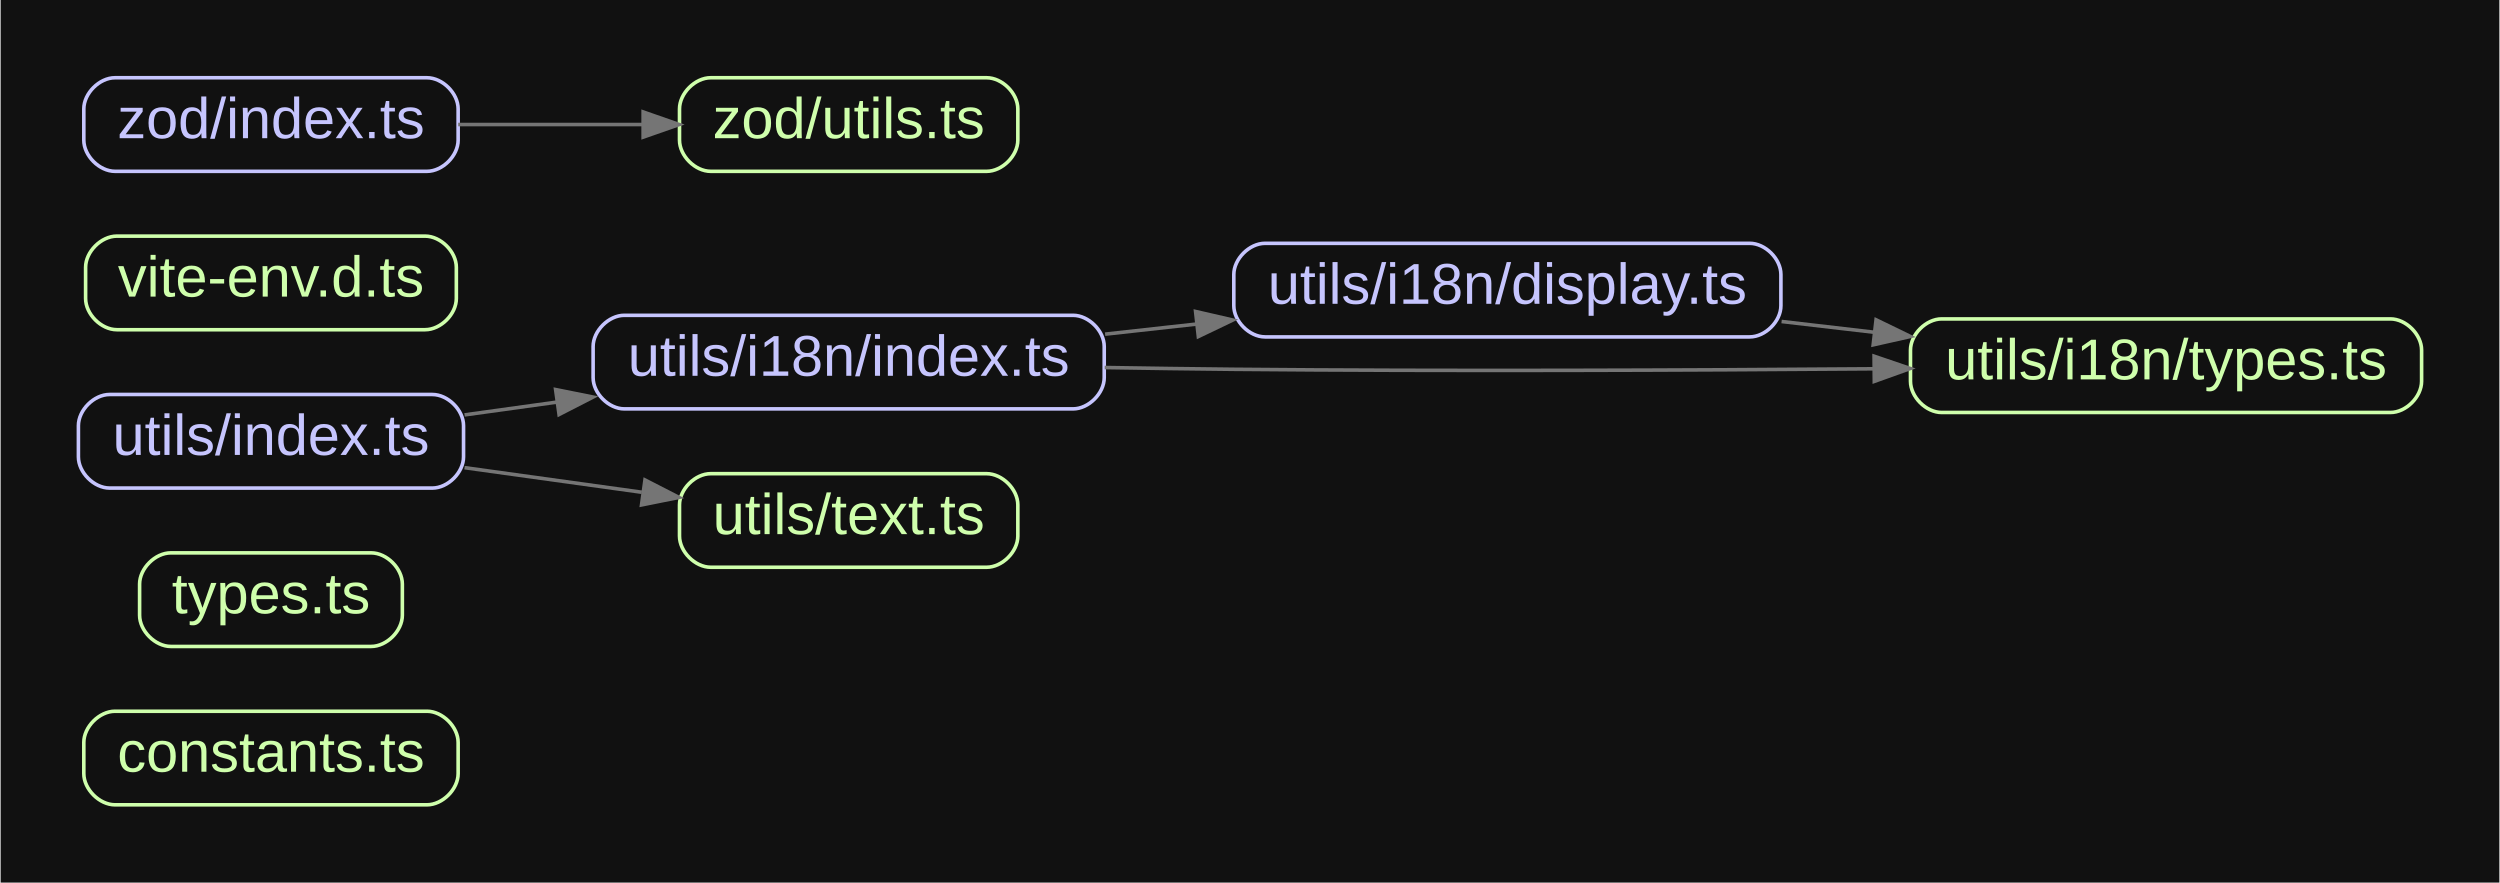
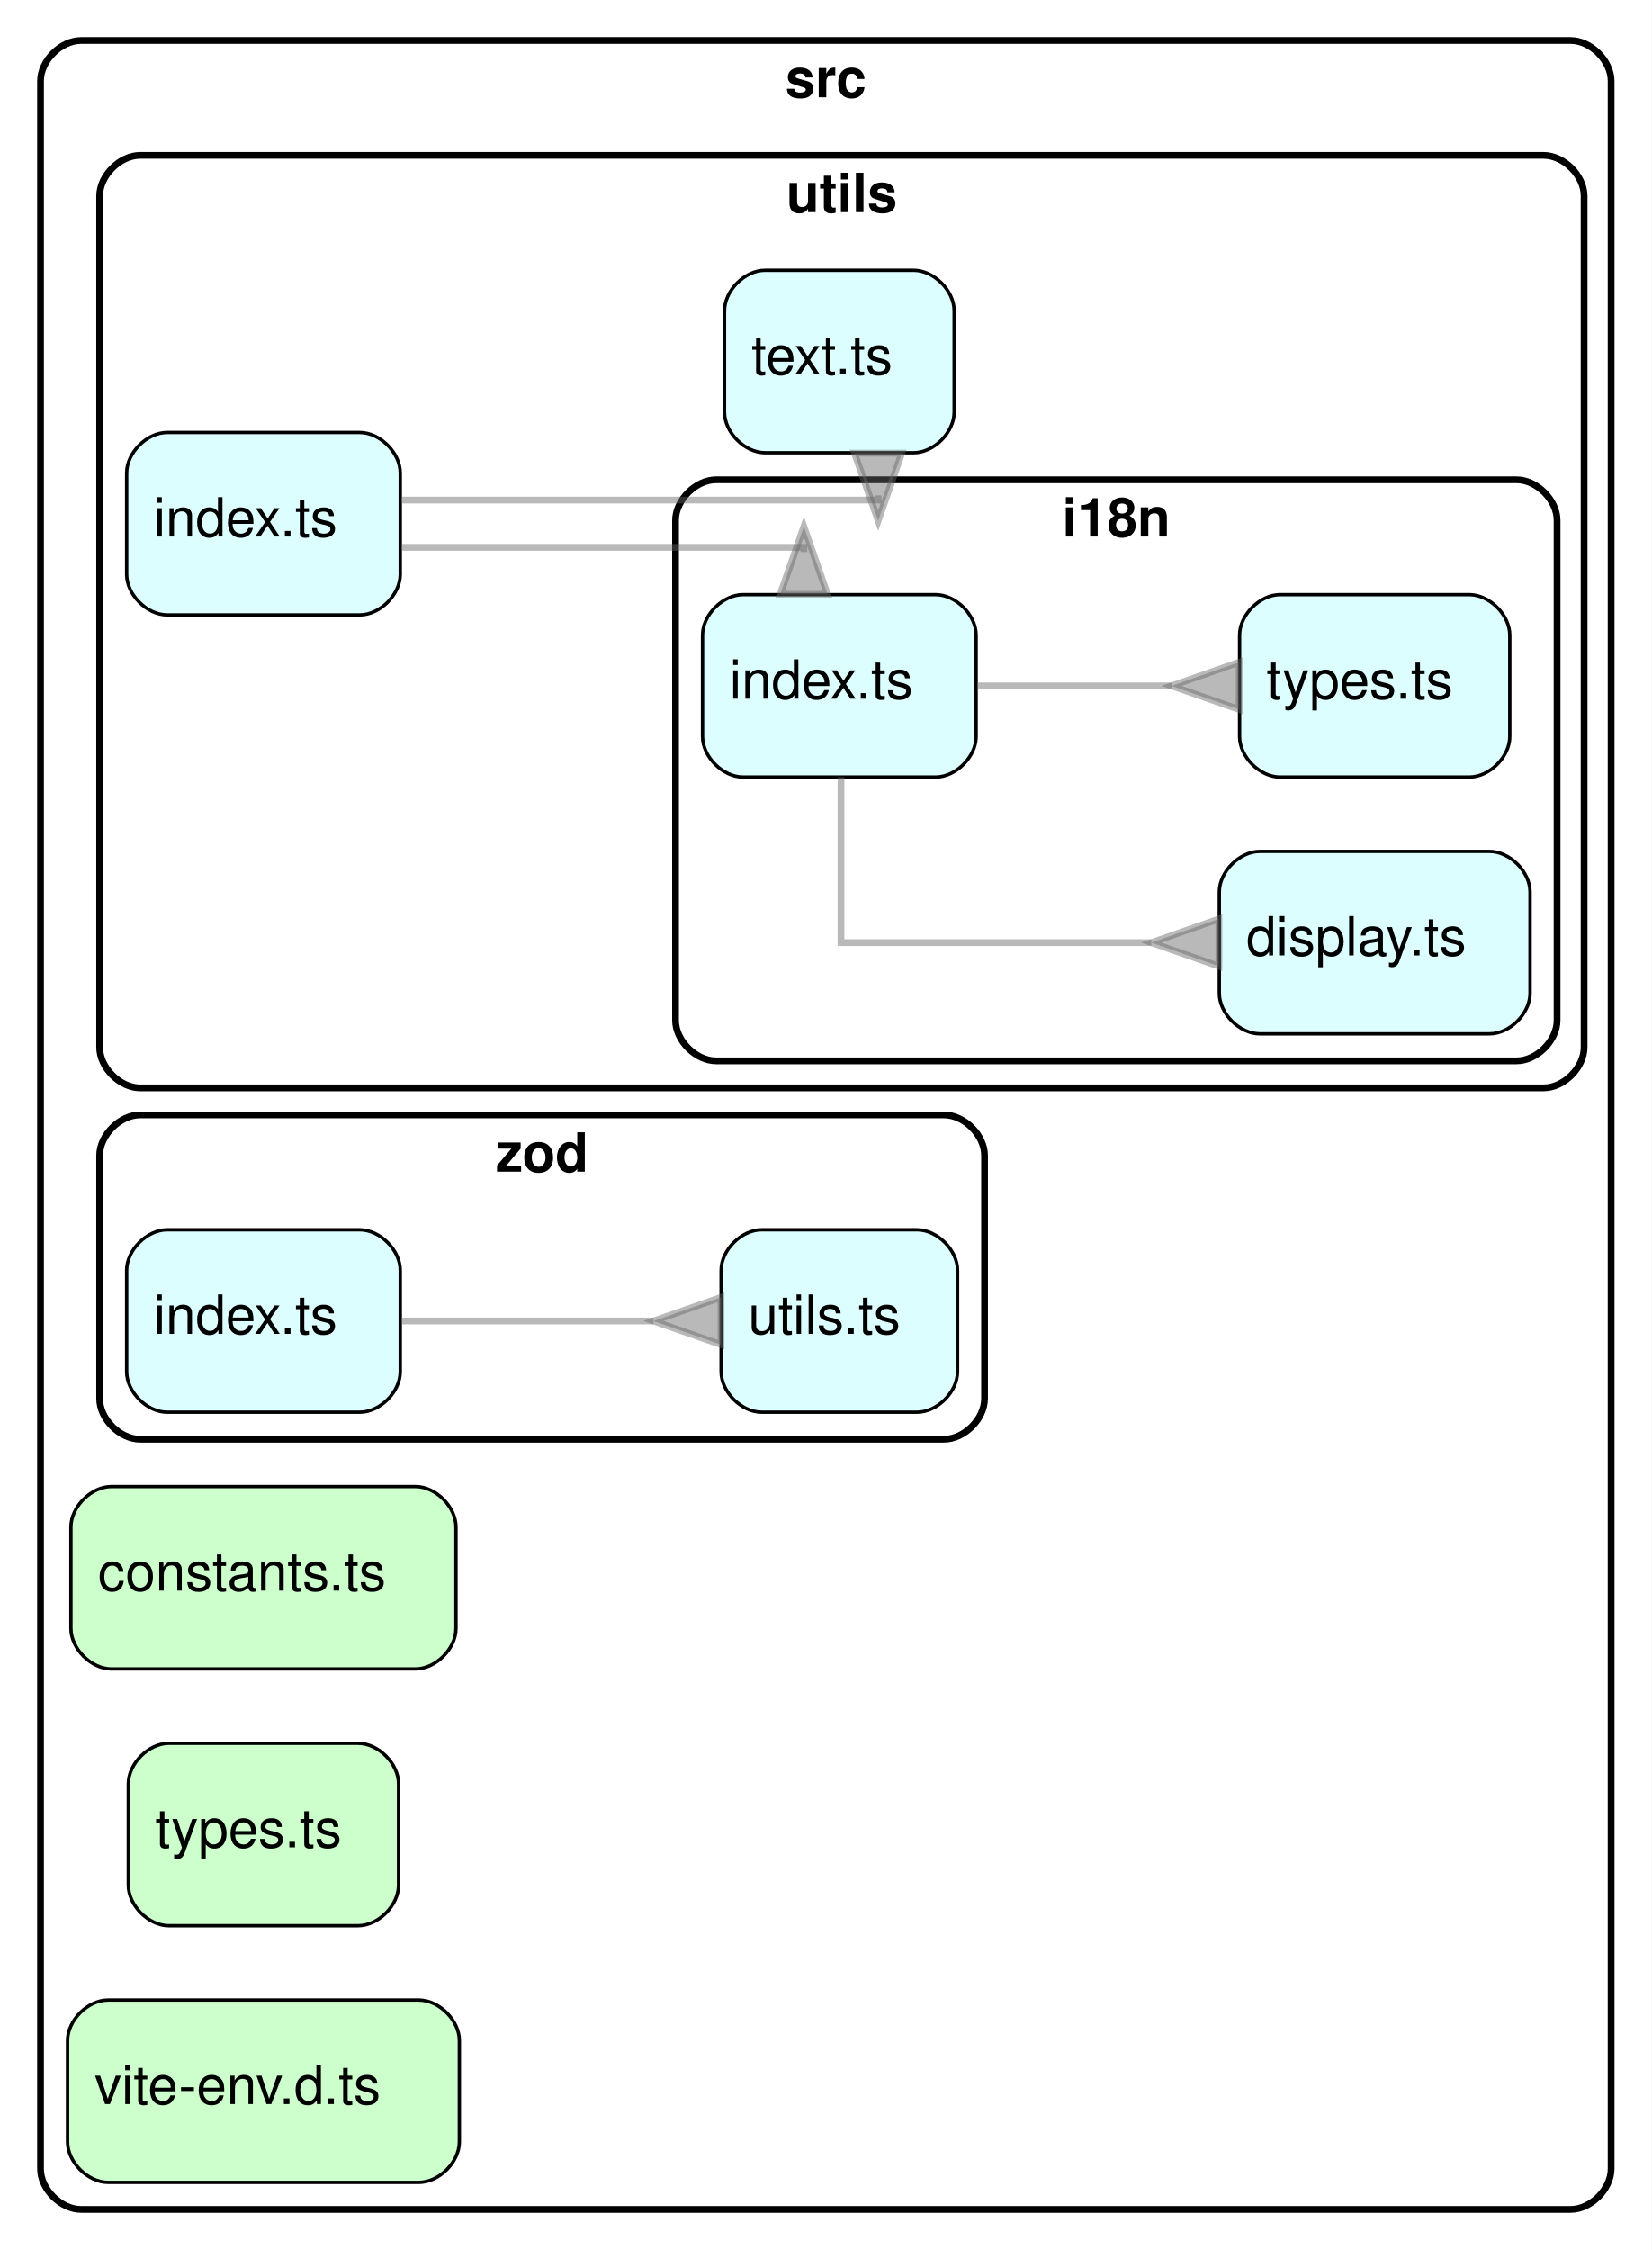
- <svg xmlns="http://www.w3.org/2000/svg" width="694pt" height="245pt" viewBox="0.00 0.00 694.20 245.20">
-   <g id="graph0" class="graph" transform="scale(1 1) rotate(0) translate(21.6 223.6)">
-     <polygon fill="#111111" stroke="transparent" points="-21.6,21.6 -21.6,-223.6 672.6,-223.6 672.6,21.6 -21.6,21.6" />
+ <svg xmlns="http://www.w3.org/2000/svg" xmlns:xlink="http://www.w3.org/1999/xlink" width="489pt" height="666pt" viewBox="0.00 0.00 489.00 666.00">
+   <g id="graph0" class="graph" transform="scale(1 1) rotate(0) translate(4 662)">
+     <polygon fill="white" stroke="transparent" points="-4,4 -4,-662 485,-662 485,4 -4,4" />
+     <g id="clust1" class="cluster">
+       <path fill="#ffffff" stroke="black" stroke-width="2" d="M20,-8C20,-8 461,-8 461,-8 467,-8 473,-14 473,-20 473,-20 473,-638 473,-638 473,-644 467,-650 461,-650 461,-650 20,-650 20,-650 14,-650 8,-644 8,-638 8,-638 8,-20 8,-20 8,-14 14,-8 20,-8" />
+       <text text-anchor="middle" x="240.5" y="-633.2" font-family="Helvetica,sans-Serif" font-weight="bold" font-size="16.00">src</text>
+     </g>
+     <g id="clust2" class="cluster">
+       <path fill="#ffffff" stroke="black" stroke-width="2" d="M37.5,-340C37.5,-340 453,-340 453,-340 459,-340 465,-346 465,-352 465,-352 465,-604 465,-604 465,-610 459,-616 453,-616 453,-616 37.5,-616 37.5,-616 31.5,-616 25.5,-610 25.5,-604 25.5,-604 25.5,-352 25.5,-352 25.5,-346 31.5,-340 37.5,-340" />
+       <text text-anchor="middle" x="245.25" y="-599.2" font-family="Helvetica,sans-Serif" font-weight="bold" font-size="16.00">utils</text>
+     </g>
+     <g id="clust3" class="cluster">
+       <path fill="#ffffff" stroke="black" stroke-width="2" d="M208,-348C208,-348 445,-348 445,-348 451,-348 457,-354 457,-360 457,-360 457,-508 457,-508 457,-514 451,-520 445,-520 445,-520 208,-520 208,-520 202,-520 196,-514 196,-508 196,-508 196,-360 196,-360 196,-354 202,-348 208,-348" />
+       <text text-anchor="middle" x="326.5" y="-503.2" font-family="Helvetica,sans-Serif" font-weight="bold" font-size="16.00">i18n</text>
+     </g>
+     <g id="clust4" class="cluster">
+       <path fill="#ffffff" stroke="black" stroke-width="2" d="M37.5,-236C37.5,-236 275.5,-236 275.5,-236 281.5,-236 287.5,-242 287.5,-248 287.5,-248 287.5,-320 287.5,-320 287.5,-326 281.5,-332 275.5,-332 275.5,-332 37.5,-332 37.5,-332 31.5,-332 25.5,-326 25.5,-320 25.5,-320 25.5,-248 25.5,-248 25.5,-242 31.5,-236 37.5,-236" />
+       <text text-anchor="middle" x="156.5" y="-315.2" font-family="Helvetica,sans-Serif" font-weight="bold" font-size="16.00">zod</text>
+     </g>
    <g id="node1" class="node">
-       <path fill="none" stroke="#cfffac" d="M96.83,-26C96.83,-26 10.17,-26 10.17,-26 5.83,-26 1.5,-21.67 1.5,-17.33 1.5,-17.33 1.5,-8.67 1.5,-8.67 1.5,-4.33 5.83,0 10.17,0 10.17,0 96.83,0 96.83,0 101.17,0 105.5,-4.33 105.5,-8.67 105.5,-8.67 105.5,-17.33 105.5,-17.33 105.5,-21.67 101.17,-26 96.83,-26" />
-       <text text-anchor="middle" x="53.5" y="-9.2" font-family="Arial" font-size="16.00" fill="#cfffac">constants.ts</text>
+       <g id="a_node1">
+         <a xlink:href="src/constants.ts" xlink:title="constants.ts">
+           <path fill="#ccffcc" stroke="black" d="M119,-222C119,-222 29,-222 29,-222 23,-222 17,-216 17,-210 17,-210 17,-180 17,-180 17,-174 23,-168 29,-168 29,-168 119,-168 119,-168 125,-168 131,-174 131,-180 131,-180 131,-210 131,-210 131,-216 125,-222 119,-222" />
+           <text text-anchor="start" x="25" y="-191.2" font-family="Helvetica,sans-Serif" font-size="16.00">constants.ts</text>
+         </a>
+       </g>
    </g>
    <g id="node2" class="node">
-       <path fill="none" stroke="#cfffac" d="M81.33,-70C81.33,-70 25.67,-70 25.67,-70 21.33,-70 17,-65.67 17,-61.33 17,-61.33 17,-52.67 17,-52.67 17,-48.33 21.33,-44 25.67,-44 25.67,-44 81.33,-44 81.33,-44 85.67,-44 90,-48.33 90,-52.67 90,-52.67 90,-61.33 90,-61.33 90,-65.67 85.67,-70 81.33,-70" />
-       <text text-anchor="middle" x="53.5" y="-53.2" font-family="Arial" font-size="16.00" fill="#cfffac">types.ts</text>
+       <g id="a_node2">
+         <a xlink:href="src/types.ts" xlink:title="types.ts">
+           <path fill="#ccffcc" stroke="black" d="M102,-146C102,-146 46,-146 46,-146 40,-146 34,-140 34,-134 34,-134 34,-104 34,-104 34,-98 40,-92 46,-92 46,-92 102,-92 102,-92 108,-92 114,-98 114,-104 114,-104 114,-134 114,-134 114,-140 108,-146 102,-146" />
+           <text text-anchor="start" x="42" y="-115.2" font-family="Helvetica,sans-Serif" font-size="16.00">types.ts</text>
+         </a>
+       </g>
    </g>
    <g id="node3" class="node">
-       <path fill="none" stroke="#c6c5fe" d="M464.33,-156C464.33,-156 329.67,-156 329.67,-156 325.33,-156 321,-151.67 321,-147.33 321,-147.33 321,-138.67 321,-138.67 321,-134.33 325.33,-130 329.67,-130 329.67,-130 464.33,-130 464.33,-130 468.67,-130 473,-134.33 473,-138.67 473,-138.67 473,-147.33 473,-147.33 473,-151.67 468.67,-156 464.33,-156" />
-       <text text-anchor="middle" x="397" y="-139.2" font-family="Arial" font-size="16.00" fill="#c6c5fe">utils/i18n/display.ts</text>
+       <g id="a_node3">
+         <a xlink:href="src/utils/i18n/display.ts" xlink:title="display.ts">
+           <path fill="#ddfeff" stroke="black" d="M437,-410C437,-410 369,-410 369,-410 363,-410 357,-404 357,-398 357,-398 357,-368 357,-368 357,-362 363,-356 369,-356 369,-356 437,-356 437,-356 443,-356 449,-362 449,-368 449,-368 449,-398 449,-398 449,-404 443,-410 437,-410" />
+           <text text-anchor="start" x="365" y="-379.2" font-family="Helvetica,sans-Serif" font-size="16.00">display.ts</text>
+         </a>
+       </g>
    </g>
    <g id="node4" class="node">
-       <path fill="none" stroke="#cfffac" d="M642.33,-135C642.33,-135 517.67,-135 517.67,-135 513.33,-135 509,-130.67 509,-126.33 509,-126.33 509,-117.67 509,-117.67 509,-113.33 513.33,-109 517.67,-109 517.67,-109 642.33,-109 642.33,-109 646.67,-109 651,-113.33 651,-117.67 651,-117.67 651,-126.33 651,-126.33 651,-130.67 646.67,-135 642.33,-135" />
-       <text text-anchor="middle" x="580" y="-118.2" font-family="Arial" font-size="16.00" fill="#cfffac">utils/i18n/types.ts</text>
+       <g id="a_node4">
+         <a xlink:href="src/utils/i18n/index.ts" xlink:title="index.ts">
+           <path fill="#ddfeff" stroke="black" d="M273,-486C273,-486 216,-486 216,-486 210,-486 204,-480 204,-474 204,-474 204,-444 204,-444 204,-438 210,-432 216,-432 216,-432 273,-432 273,-432 279,-432 285,-438 285,-444 285,-444 285,-474 285,-474 285,-480 279,-486 273,-486" />
+           <text text-anchor="start" x="212" y="-455.2" font-family="Helvetica,sans-Serif" font-size="16.00">index.ts</text>
+         </a>
+       </g>
    </g>
    <g id="edge1" class="edge">
-       <path fill="none" stroke="#757575" d="M473.19,-134.28C481.7,-133.29 490.41,-132.28 498.98,-131.28" />
-       <polygon fill="#757575" stroke="#757575" points="499.44,-134.75 508.97,-130.12 498.64,-127.8 499.44,-134.75" />
+       <path fill="none" stroke="#666666" stroke-width="2" stroke-opacity="0.459" d="M245,-431.99C245,-410.15 245,-383 245,-383 245,-383 336.88,-383 336.88,-383" />
+       <polygon fill="#666666" fill-opacity="0.459" stroke="#666666" stroke-width="2" stroke-opacity="0.459" points="356.88,-390 336.88,-383 356.88,-376 356.88,-390" />
    </g>
    <g id="node5" class="node">
-       <path fill="none" stroke="#c6c5fe" d="M276.33,-136C276.33,-136 151.67,-136 151.67,-136 147.33,-136 143,-131.67 143,-127.33 143,-127.33 143,-118.67 143,-118.67 143,-114.33 147.33,-110 151.67,-110 151.67,-110 276.33,-110 276.33,-110 280.67,-110 285,-114.33 285,-118.67 285,-118.67 285,-127.33 285,-127.33 285,-131.67 280.67,-136 276.33,-136" />
-       <text text-anchor="middle" x="214" y="-119.2" font-family="Arial" font-size="16.00" fill="#c6c5fe">utils/i18n/index.ts</text>
+       <g id="a_node5">
+         <a xlink:href="src/utils/i18n/types.ts" xlink:title="types.ts">
+           <path fill="#ddfeff" stroke="black" d="M431,-486C431,-486 375,-486 375,-486 369,-486 363,-480 363,-474 363,-474 363,-444 363,-444 363,-438 369,-432 375,-432 375,-432 431,-432 431,-432 437,-432 443,-438 443,-444 443,-444 443,-474 443,-474 443,-480 437,-486 431,-486" />
+           <text text-anchor="start" x="371" y="-455.2" font-family="Helvetica,sans-Serif" font-size="16.00">types.ts</text>
+         </a>
+       </g>
    </g>
    <g id="edge2" class="edge">
-       <path fill="none" stroke="#757575" d="M285.24,-130.76C293.59,-131.68 302.19,-132.63 310.73,-133.58" />
-       <polygon fill="#757575" stroke="#757575" points="310.38,-137.06 320.71,-134.68 311.15,-130.1 310.38,-137.06" />
+       <path fill="none" stroke="#666666" stroke-width="2" stroke-opacity="0.459" d="M285.32,-459C285.32,-459 342.87,-459 342.87,-459" />
+       <polygon fill="#666666" fill-opacity="0.459" stroke="#666666" stroke-width="2" stroke-opacity="0.459" points="362.87,-466 342.87,-459 362.87,-452 362.87,-466" />
+     </g>
+     <g id="node6" class="node">
+       <g id="a_node6">
+         <a xlink:href="src/utils/index.ts" xlink:title="index.ts">
+           <path fill="#ddfeff" stroke="black" d="M102.5,-534C102.5,-534 45.5,-534 45.5,-534 39.5,-534 33.5,-528 33.5,-522 33.5,-522 33.5,-492 33.5,-492 33.5,-486 39.5,-480 45.5,-480 45.5,-480 102.5,-480 102.5,-480 108.5,-480 114.5,-486 114.5,-492 114.5,-492 114.5,-522 114.5,-522 114.5,-528 108.5,-534 102.5,-534" />
+           <text text-anchor="start" x="41.5" y="-503.2" font-family="Helvetica,sans-Serif" font-size="16.00">index.ts</text>
+         </a>
+       </g>
    </g>
    <g id="edge3" class="edge">
-       <path fill="none" stroke="#757575" d="M285.13,-121.49C297.1,-121.29 309.4,-121.11 321,-121 380.5,-120.44 447.73,-120.73 498.64,-121.14" />
-       <polygon fill="#757575" stroke="#757575" points="498.89,-124.64 508.92,-121.22 498.95,-117.64 498.89,-124.64" />
+       <path fill="none" stroke="#666666" stroke-width="2" stroke-opacity="0.459" d="M114.79,-500C162.19,-500 234,-500 234,-500 234,-500 234,-498.61 234,-498.61" />
+       <polygon fill="#666666" fill-opacity="0.459" stroke="#666666" stroke-width="2" stroke-opacity="0.459" points="241,-486.12 234,-506.12 227,-486.12 241,-486.12" />
    </g>
-     <g id="node6" class="node">
-       <path fill="none" stroke="#c6c5fe" d="M98.33,-114C98.33,-114 8.67,-114 8.67,-114 4.33,-114 0,-109.67 0,-105.33 0,-105.33 0,-96.67 0,-96.67 0,-92.33 4.33,-88 8.67,-88 8.67,-88 98.33,-88 98.33,-88 102.67,-88 107,-92.33 107,-96.67 107,-96.67 107,-105.33 107,-105.33 107,-109.67 102.67,-114 98.33,-114" />
-       <text text-anchor="middle" x="53.5" y="-97.2" font-family="Arial" font-size="16.00" fill="#c6c5fe">utils/index.ts</text>
+     <g id="node7" class="node">
+       <g id="a_node7">
+         <a xlink:href="src/utils/text.ts" xlink:title="text.ts">
+           <path fill="#ddfeff" stroke="black" d="M266.5,-582C266.5,-582 222.5,-582 222.5,-582 216.5,-582 210.5,-576 210.5,-570 210.5,-570 210.5,-540 210.5,-540 210.5,-534 216.5,-528 222.5,-528 222.5,-528 266.5,-528 266.5,-528 272.5,-528 278.5,-534 278.5,-540 278.5,-540 278.5,-570 278.5,-570 278.5,-576 272.5,-582 266.5,-582" />
+           <text text-anchor="start" x="218.5" y="-551.2" font-family="Helvetica,sans-Serif" font-size="16.00">text.ts</text>
+         </a>
+       </g>
    </g>
    <g id="edge4" class="edge">
-       <path fill="none" stroke="#757575" d="M107.28,-108.33C115.5,-109.47 124.15,-110.67 132.81,-111.87" />
-       <polygon fill="#757575" stroke="#757575" points="132.58,-115.37 142.97,-113.28 133.54,-108.44 132.58,-115.37" />
+       <path fill="none" stroke="#666666" stroke-width="2" stroke-opacity="0.459" d="M114.84,-514C168.5,-514 256,-514 256,-514 256,-514 256,-515.39 256,-515.39" />
+       <polygon fill="#666666" fill-opacity="0.459" stroke="#666666" stroke-width="2" stroke-opacity="0.459" points="249,-527.88 256,-507.88 263,-527.88 249,-527.88" />
    </g>
-     <g id="node7" class="node">
-       <path fill="none" stroke="#cfffac" d="M252.33,-92C252.33,-92 175.67,-92 175.67,-92 171.33,-92 167,-87.67 167,-83.33 167,-83.33 167,-74.67 167,-74.67 167,-70.33 171.33,-66 175.67,-66 175.67,-66 252.33,-66 252.33,-66 256.67,-66 261,-70.33 261,-74.67 261,-74.67 261,-83.33 261,-83.33 261,-87.67 256.67,-92 252.33,-92" />
-       <text text-anchor="middle" x="214" y="-75.2" font-family="Arial" font-size="16.00" fill="#cfffac">utils/text.ts</text>
+     <g id="node8" class="node">
+       <g id="a_node8">
+         <a xlink:href="src/vite-env.d.ts" xlink:title="vite-env.d.ts">
+           <path fill="#ccffcc" stroke="black" d="M120,-70C120,-70 28,-70 28,-70 22,-70 16,-64 16,-58 16,-58 16,-28 16,-28 16,-22 22,-16 28,-16 28,-16 120,-16 120,-16 126,-16 132,-22 132,-28 132,-28 132,-58 132,-58 132,-64 126,-70 120,-70" />
+           <text text-anchor="start" x="24" y="-39.2" font-family="Helvetica,sans-Serif" font-size="16.00">vite-env.d.ts</text>
+         </a>
+       </g>
+     </g>
+     <g id="node9" class="node">
+       <g id="a_node9">
+         <a xlink:href="src/zod/index.ts" xlink:title="index.ts">
+           <path fill="#ddfeff" stroke="black" d="M102.5,-298C102.5,-298 45.5,-298 45.5,-298 39.5,-298 33.5,-292 33.5,-286 33.5,-286 33.5,-256 33.5,-256 33.5,-250 39.5,-244 45.5,-244 45.5,-244 102.5,-244 102.5,-244 108.5,-244 114.5,-250 114.5,-256 114.5,-256 114.5,-286 114.5,-286 114.5,-292 108.5,-298 102.5,-298" />
+           <text text-anchor="start" x="41.5" y="-267.2" font-family="Helvetica,sans-Serif" font-size="16.00">index.ts</text>
+         </a>
+       </g>
+     </g>
+     <g id="node10" class="node">
+       <g id="a_node10">
+         <a xlink:href="src/zod/utils.ts" xlink:title="utils.ts">
+           <path fill="#ddfeff" stroke="black" d="M267.5,-298C267.5,-298 221.5,-298 221.5,-298 215.5,-298 209.5,-292 209.5,-286 209.5,-286 209.5,-256 209.5,-256 209.5,-250 215.5,-244 221.5,-244 221.5,-244 267.5,-244 267.5,-244 273.5,-244 279.5,-250 279.5,-256 279.5,-256 279.5,-286 279.5,-286 279.5,-292 273.5,-298 267.5,-298" />
+           <text text-anchor="start" x="217.5" y="-267.2" font-family="Helvetica,sans-Serif" font-size="16.00">utils.ts</text>
+         </a>
+       </g>
    </g>
    <g id="edge5" class="edge">
-       <path fill="none" stroke="#757575" d="M107.28,-93.67C123.09,-91.48 140.48,-89.07 156.52,-86.84" />
-       <polygon fill="#757575" stroke="#757575" points="157.41,-90.25 166.83,-85.41 156.45,-83.32 157.41,-90.25" />
-     </g>
-     <g id="node8" class="node">
-       <path fill="none" stroke="#cfffac" d="M96.33,-158C96.33,-158 10.67,-158 10.67,-158 6.33,-158 2,-153.67 2,-149.33 2,-149.33 2,-140.67 2,-140.67 2,-136.33 6.33,-132 10.67,-132 10.67,-132 96.33,-132 96.33,-132 100.67,-132 105,-136.33 105,-140.67 105,-140.67 105,-149.33 105,-149.33 105,-153.67 100.67,-158 96.33,-158" />
-       <text text-anchor="middle" x="53.5" y="-141.2" font-family="Arial" font-size="16.00" fill="#cfffac">vite-env.d.ts</text>
-     </g>
-     <g id="node9" class="node">
-       <path fill="none" stroke="#c6c5fe" d="M96.83,-202C96.83,-202 10.17,-202 10.17,-202 5.83,-202 1.5,-197.67 1.5,-193.33 1.5,-193.33 1.5,-184.67 1.5,-184.67 1.5,-180.33 5.83,-176 10.17,-176 10.17,-176 96.83,-176 96.83,-176 101.17,-176 105.5,-180.33 105.5,-184.67 105.5,-184.67 105.5,-193.33 105.5,-193.33 105.5,-197.67 101.17,-202 96.83,-202" />
-       <text text-anchor="middle" x="53.5" y="-185.2" font-family="Arial" font-size="16.00" fill="#c6c5fe">zod/index.ts</text>
-     </g>
-     <g id="node10" class="node">
-       <path fill="none" stroke="#cfffac" d="M252.33,-202C252.33,-202 175.67,-202 175.67,-202 171.33,-202 167,-197.67 167,-193.33 167,-193.33 167,-184.67 167,-184.67 167,-180.33 171.33,-176 175.67,-176 175.67,-176 252.33,-176 252.33,-176 256.67,-176 261,-180.33 261,-184.67 261,-184.67 261,-193.33 261,-193.33 261,-197.67 256.67,-202 252.33,-202" />
-       <text text-anchor="middle" x="214" y="-185.2" font-family="Arial" font-size="16.00" fill="#cfffac">zod/utils.ts</text>
-     </g>
-     <g id="edge6" class="edge">
-       <path fill="none" stroke="#757575" d="M105.52,-189C121.86,-189 140.04,-189 156.73,-189" />
-       <polygon fill="#757575" stroke="#757575" points="156.9,-192.5 166.9,-189 156.9,-185.5 156.9,-192.5" />
+       <path fill="none" stroke="#666666" stroke-width="2" stroke-opacity="0.459" d="M114.84,-271C114.84,-271 189.47,-271 189.47,-271" />
+       <polygon fill="#666666" fill-opacity="0.459" stroke="#666666" stroke-width="2" stroke-opacity="0.459" points="209.47,-278 189.47,-271 209.47,-264 209.47,-278" />
    </g>
  </g>
</svg>
